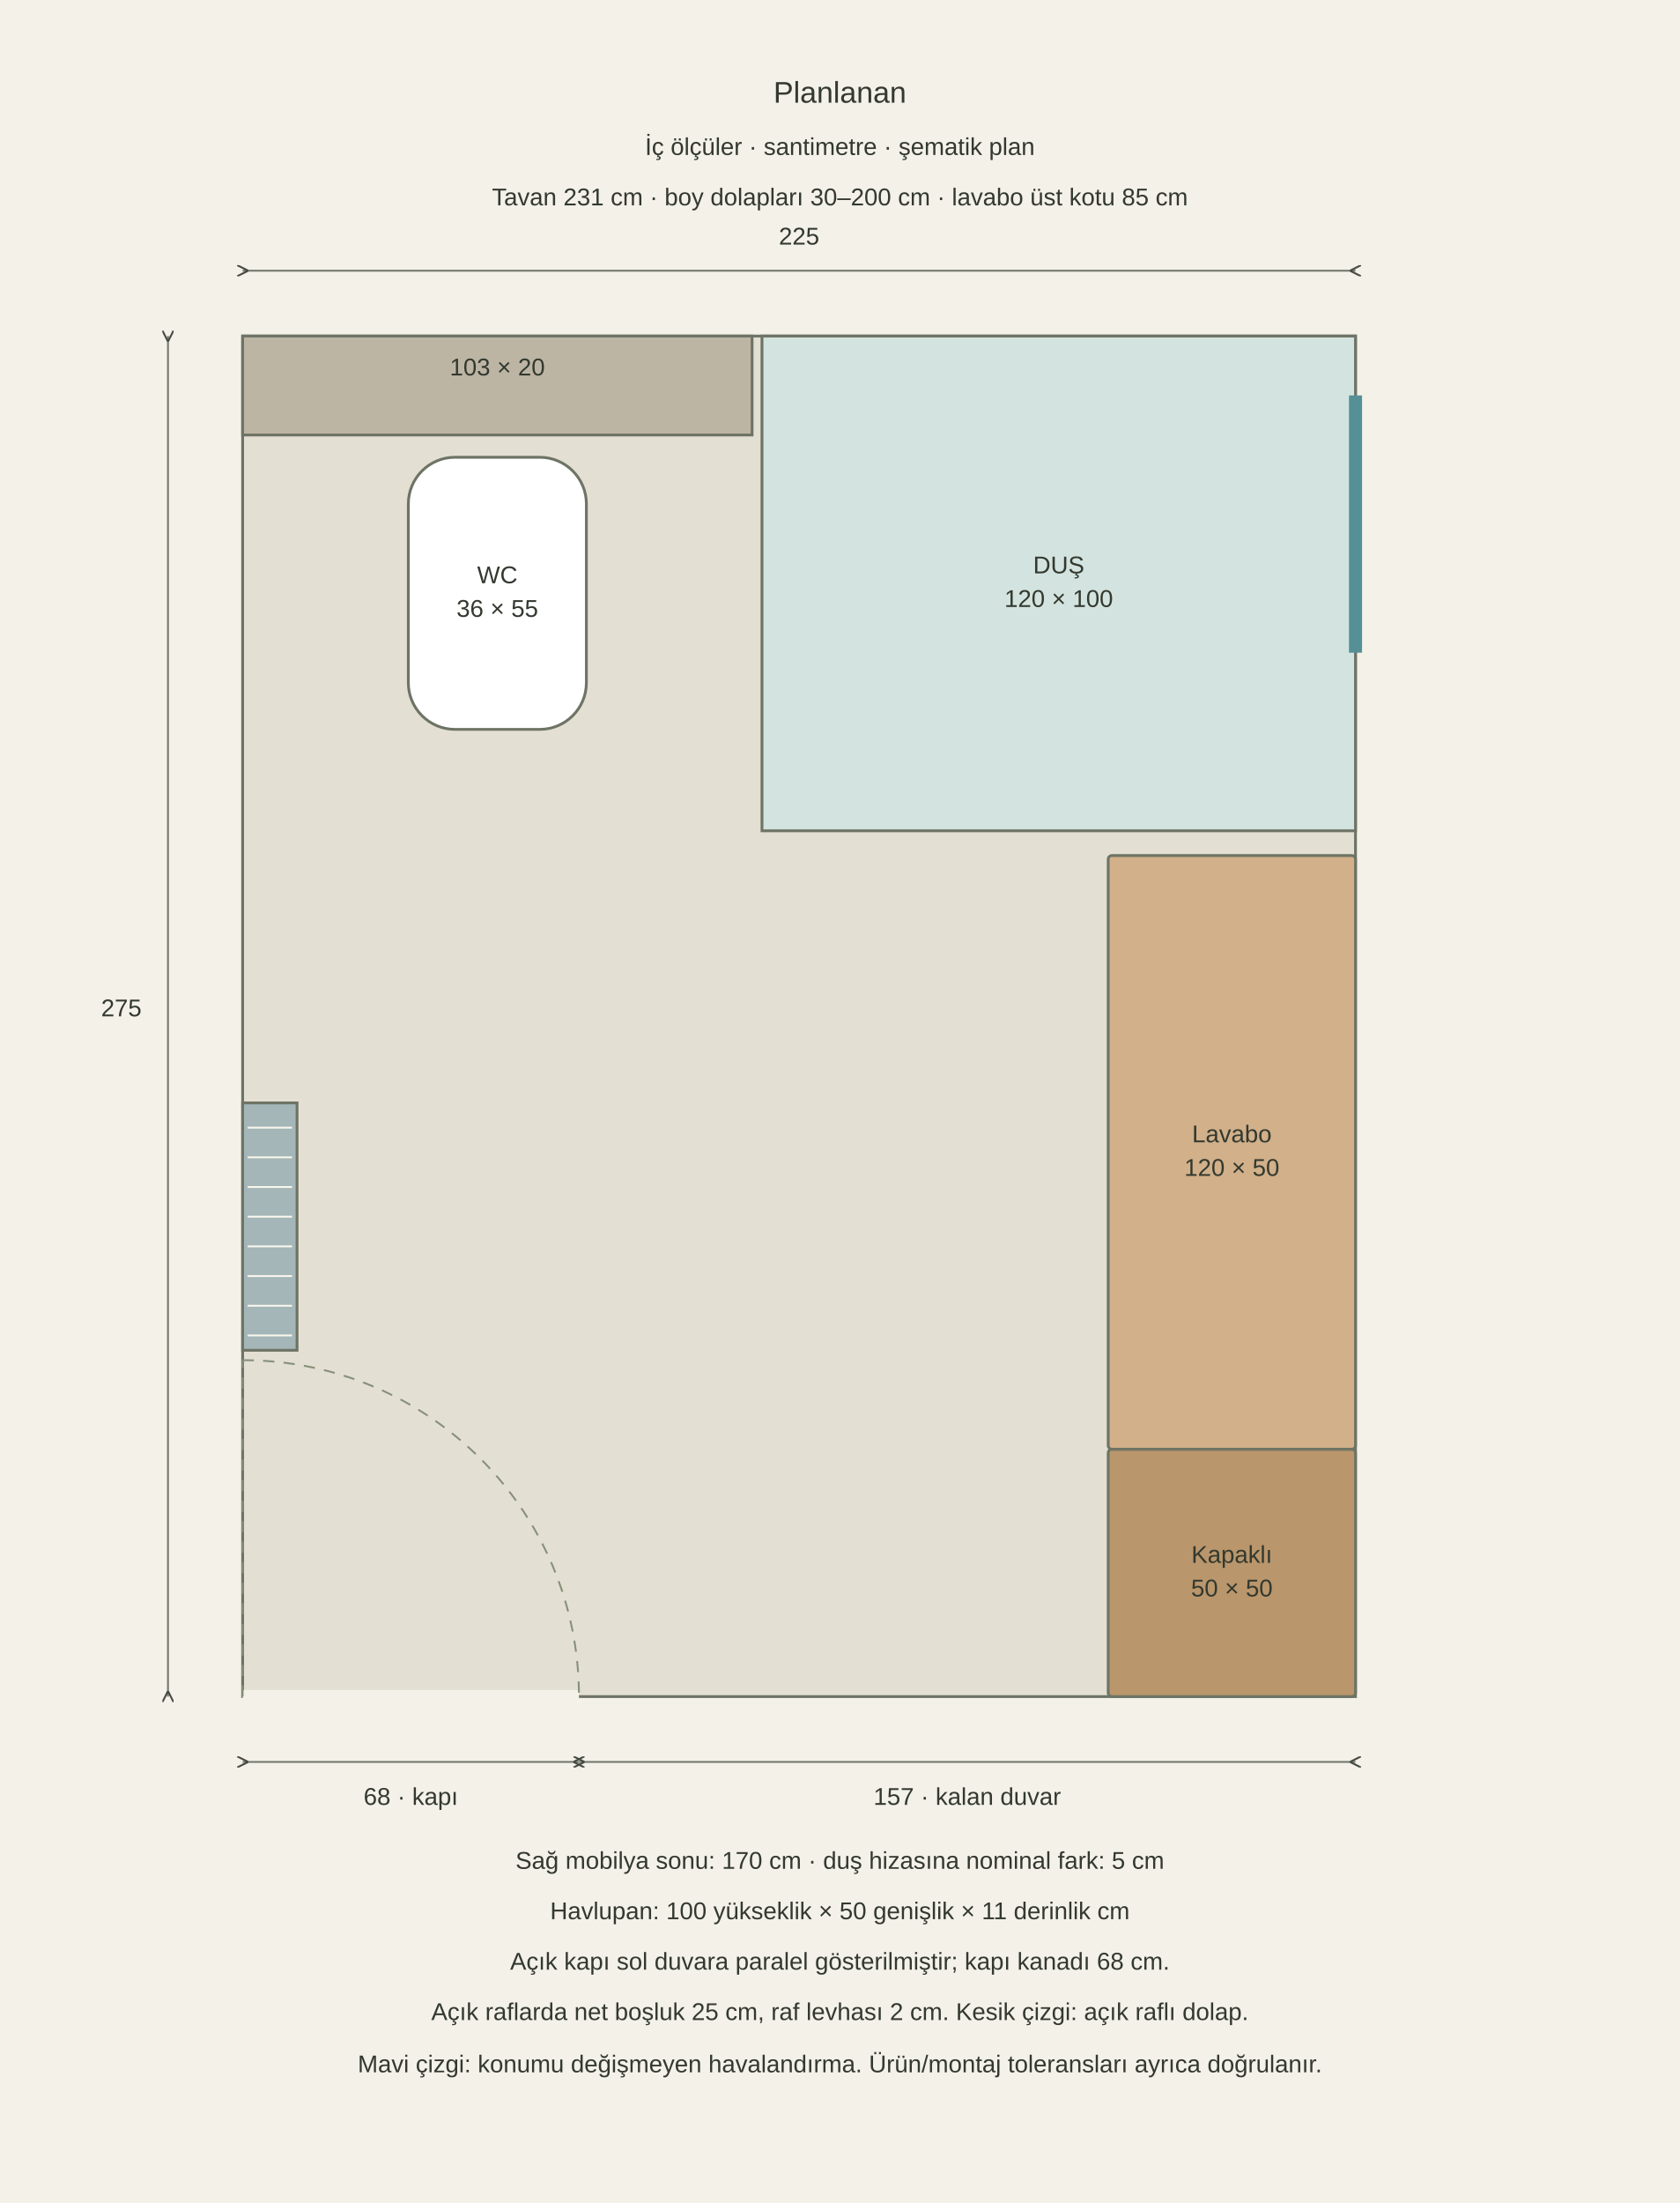
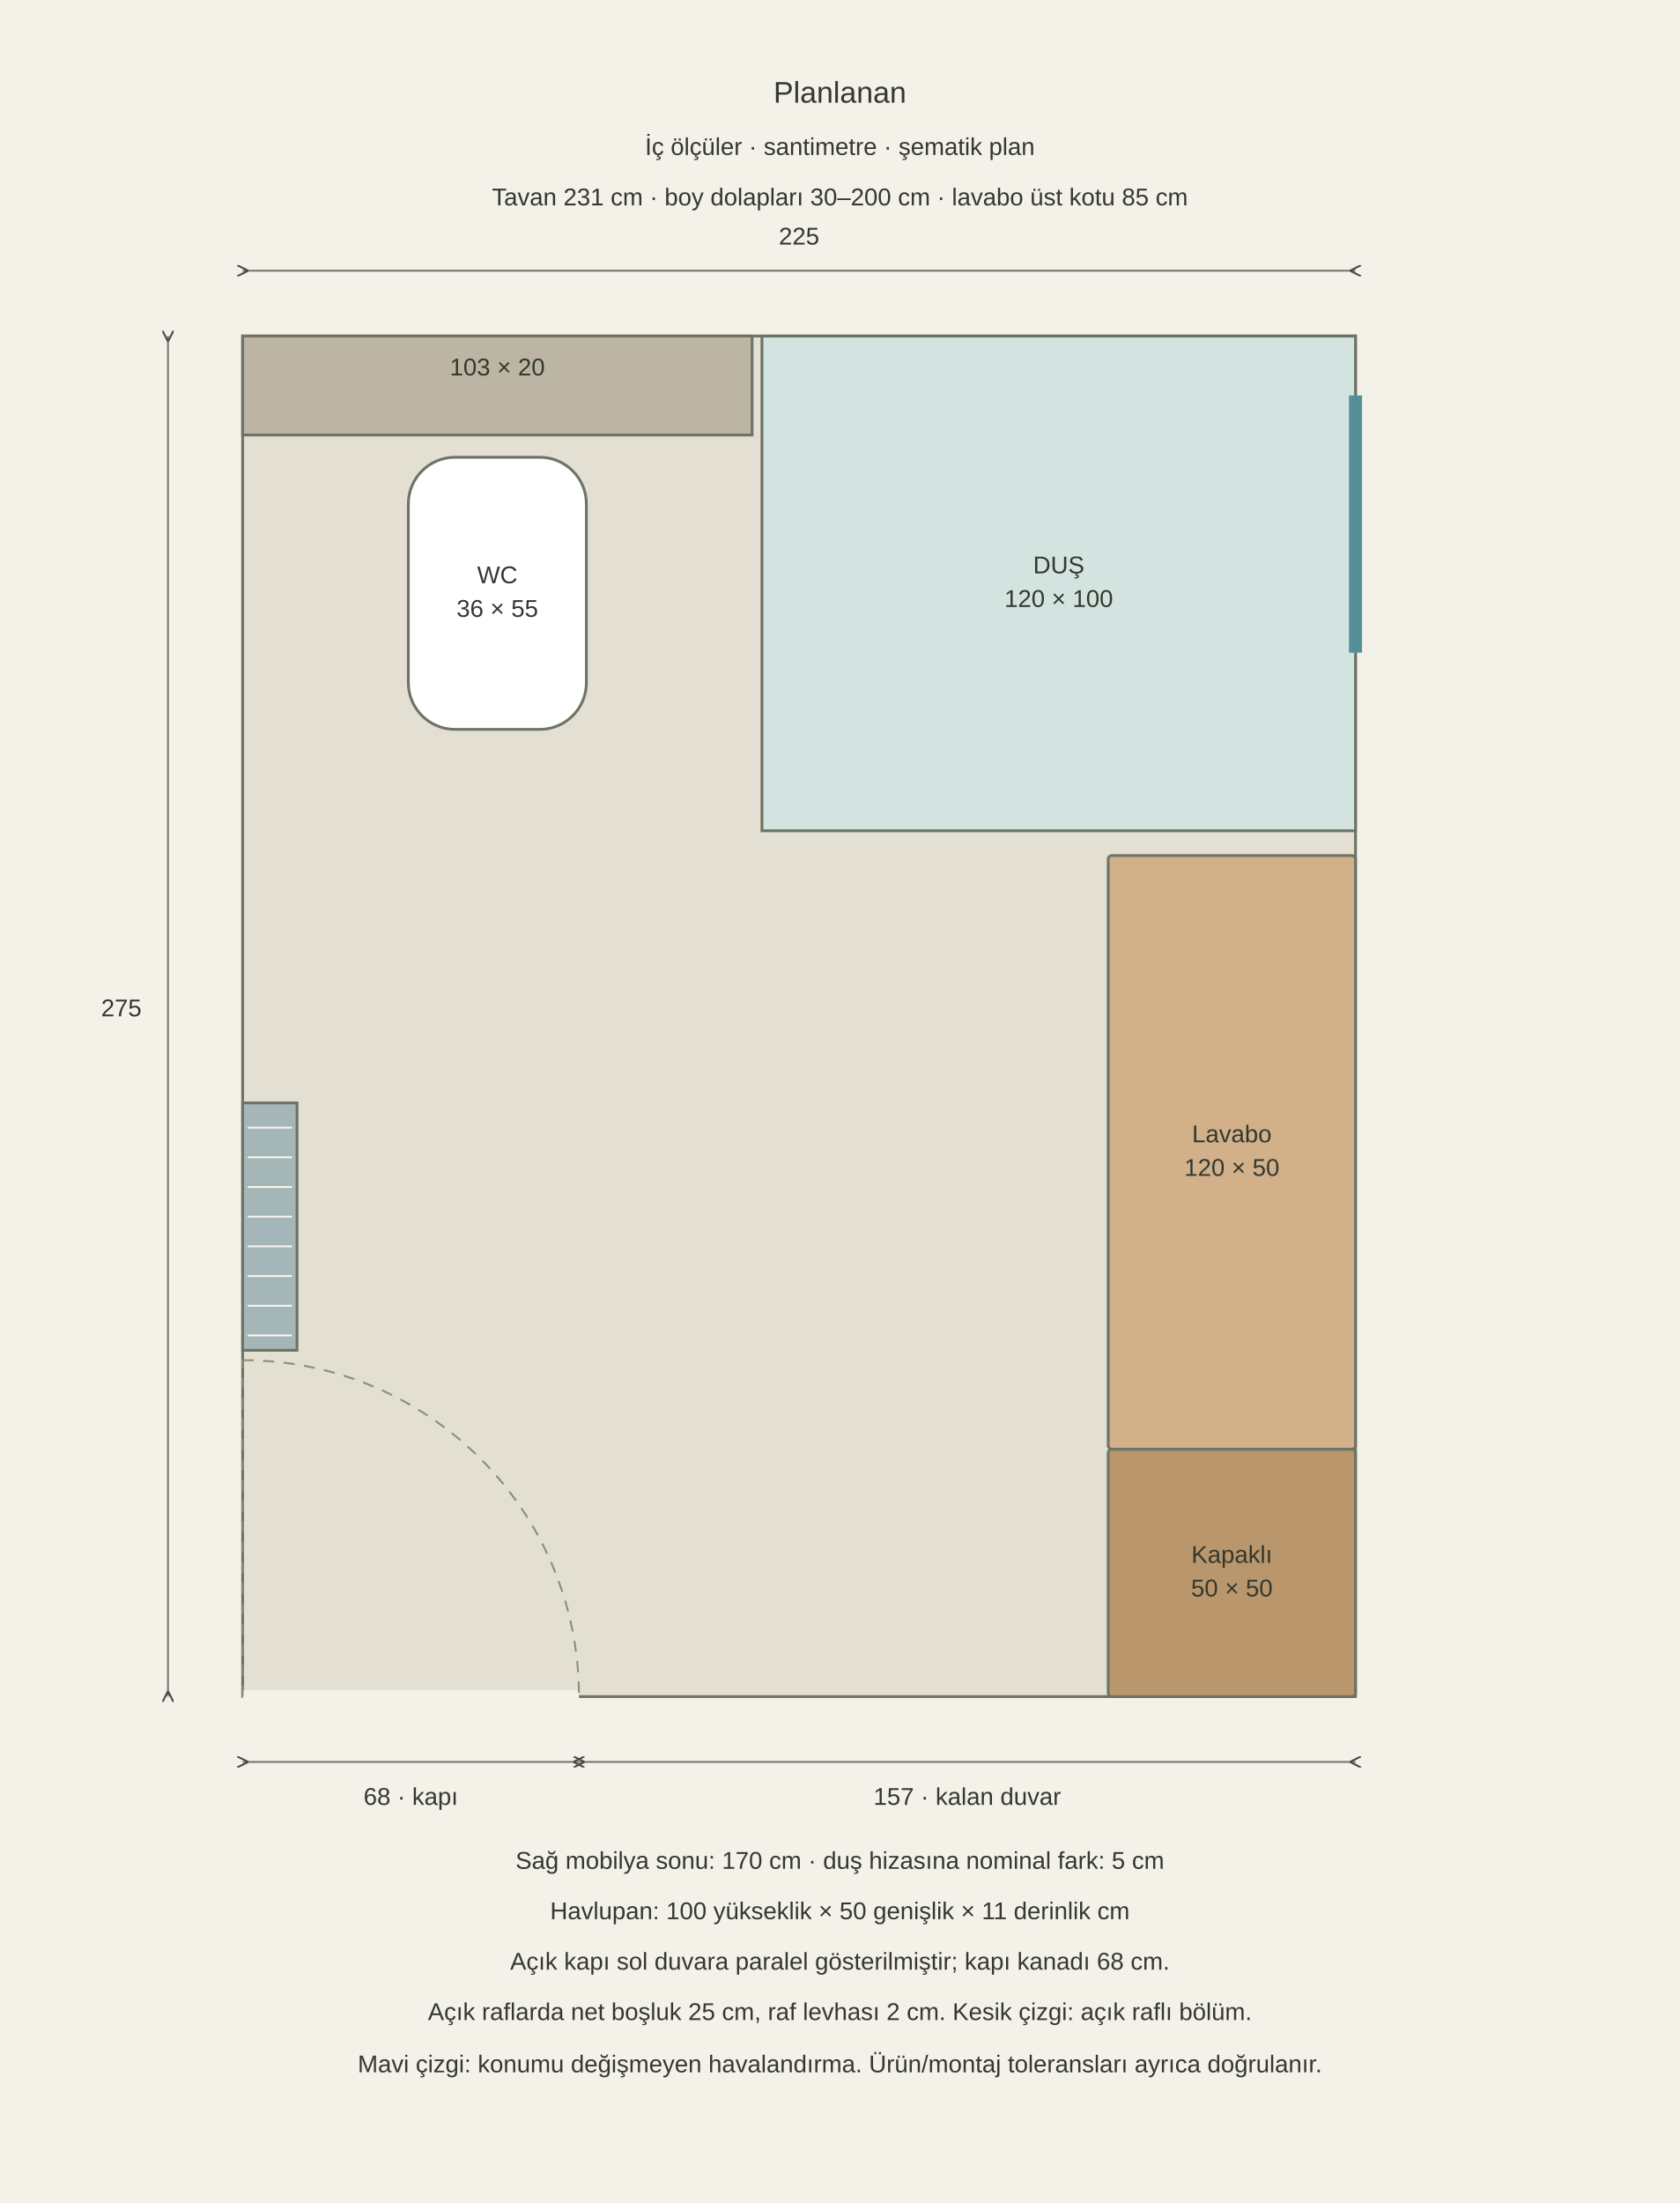
<svg xmlns="http://www.w3.org/2000/svg" width="900" height="1180" viewBox="0 0 900 1180">
  <defs>
    <marker id="arrow" markerWidth="6" markerHeight="6" refX="3" refY="3" orient="auto-start-reverse">
      <path d="M6 0L0 3L6 6" fill="none" stroke="#454a40" />
    </marker>
    <marker id="flow" markerWidth="6" markerHeight="6" refX="6" refY="3" orient="auto">
      <path d="M0 0L6 3L0 6" fill="#526943" />
    </marker>
  </defs>
  <style>text{font-family:Arial,sans-serif;fill:#33392f;font-size:16px}.small{font-size:13px}.dim{stroke:#74796d;stroke-width:1;marker-start:url(#arrow);marker-end:url(#arrow)}</style>
  <rect width="900" height="1180" fill="#f4f1e9" />
  <text x="450" y="55" text-anchor="middle" class="">Planlanan</text>
  <text x="450" y="83" text-anchor="middle" class="small">İç ölçüler · santimetre · şematik plan</text>
  <text x="450" y="110" text-anchor="middle" class="small">Tavan 231 cm · boy dolapları 30–200 cm · lavabo üst kotu 85 cm</text>
  <rect x="130.0" y="180.0" width="596.25" height="728.75" rx="0" fill="#e4dfd3" stroke="#6e7465" stroke-width="1.5" />
  <rect x="408.25" y="180.0" width="318.0" height="265.0" rx="0" fill="#d3e3df" stroke="#6e7465" stroke-width="1.5" />
  <text x="567.25" y="307.1" text-anchor="middle" class="small">DUŞ</text>
  <text x="567.25" y="325.1" text-anchor="middle" class="small">120 × 100</text>
  <rect x="130.0" y="180.0" width="272.95" height="53.0" rx="0" fill="#bdb5a4" stroke="#6e7465" stroke-width="1.5" />
  <text x="266.475" y="201.1" text-anchor="middle" class="small">103 × 20</text>
  <rect x="218.775" y="244.925" width="95.4" height="145.75" rx="25" fill="#fff" stroke="#6e7465" stroke-width="1.5" />
  <text x="266.475" y="312.4" text-anchor="middle" class="small">WC</text>
  <text x="266.475" y="330.4" text-anchor="middle" class="small">36 × 55</text>
  <rect x="593.75" y="776.25" width="132.5" height="132.5" rx="2" fill="#ba966c" stroke="#6e7465" stroke-width="1.5" />
  <text x="660.0" y="837.1" text-anchor="middle" class="small">Kapaklı</text>
  <text x="660.0" y="855.1" text-anchor="middle" class="small">50 × 50</text>
  <rect x="593.75" y="458.25" width="132.5" height="318.0" rx="2" fill="#d1b08a" stroke="#6e7465" stroke-width="1.5" />
  <text x="660.0" y="611.85" text-anchor="middle" class="small">Lavabo</text>
  <text x="660.0" y="629.85" text-anchor="middle" class="small">120 × 50</text>
  <rect x="130.0" y="590.75" width="29.15" height="132.5" rx="0" fill="#a4b6b7" stroke="#6e7465" stroke-width="1.5" />
  <path d="M132.65,715.3H156.5" stroke="#f9f6ed" />
  <path d="M132.65,699.4H156.5" stroke="#f9f6ed" />
  <path d="M132.65,683.5H156.5" stroke="#f9f6ed" />
  <path d="M132.65,667.6H156.5" stroke="#f9f6ed" />
  <path d="M132.65,651.7H156.5" stroke="#f9f6ed" />
  <path d="M132.65,635.8H156.5" stroke="#f9f6ed" />
  <path d="M132.65,619.9H156.5" stroke="#f9f6ed" />
  <path d="M132.65,604.0H156.5" stroke="#f9f6ed" />
  <path d="M130.0,908.75H310.2" stroke="#f4f1e9" stroke-width="7" />
  <path d="M130.0,908.75V728.55 M130.0,728.55 A180.2,180.2 0 0 1 310.2,908.75" stroke="#879079" stroke-dasharray="6 5" fill="none" />
  <path d="M130.0,145.0L726.25,145.0" class="dim" />
  <text x="428.125" y="131.0" text-anchor="middle" class="small">225</text>
  <path d="M90.0,908.75L90.0,180.0" class="dim" />
  <text x="65.0" y="544.375" text-anchor="middle" class="small">275</text>
  <path d="M130.0,943.75L310.2,943.75" class="dim" />
  <text x="220.1" y="966.75" text-anchor="middle" class="small">68 · kapı</text>
  <path d="M310.2,943.75L726.25,943.75" class="dim" />
  <text x="518.225" y="966.75" text-anchor="middle" class="small">157 · kalan duvar</text>
  <path d="M726.25,349.6V211.8" stroke="#558f98" stroke-width="7" />
  <text x="450" y="1001" text-anchor="middle" class="small">Sağ mobilya sonu: 170 cm · duş hizasına nominal fark: 5 cm</text>
  <text x="450" y="1028" text-anchor="middle" class="small">Havlupan: 100 yükseklik × 50 genişlik × 11 derinlik cm</text>
  <text x="450" y="1055" text-anchor="middle" class="small">Açık kapı sol duvara paralel gösterilmiştir; kapı kanadı 68 cm.</text>
-   <text x="450" y="1082" text-anchor="middle" class="small">Açık raflarda net boşluk 25 cm, raf levhası 2 cm. Kesik çizgi: açık raflı dolap.</text>
+   <text x="450" y="1082" text-anchor="middle" class="small">Açık raflarda net boşluk 25 cm, raf levhası 2 cm. Kesik çizgi: açık raflı bölüm.</text>
  <text x="450" y="1110" text-anchor="middle" class="small">Mavi çizgi: konumu değişmeyen havalandırma. Ürün/montaj toleransları ayrıca doğrulanır.</text>
</svg>
